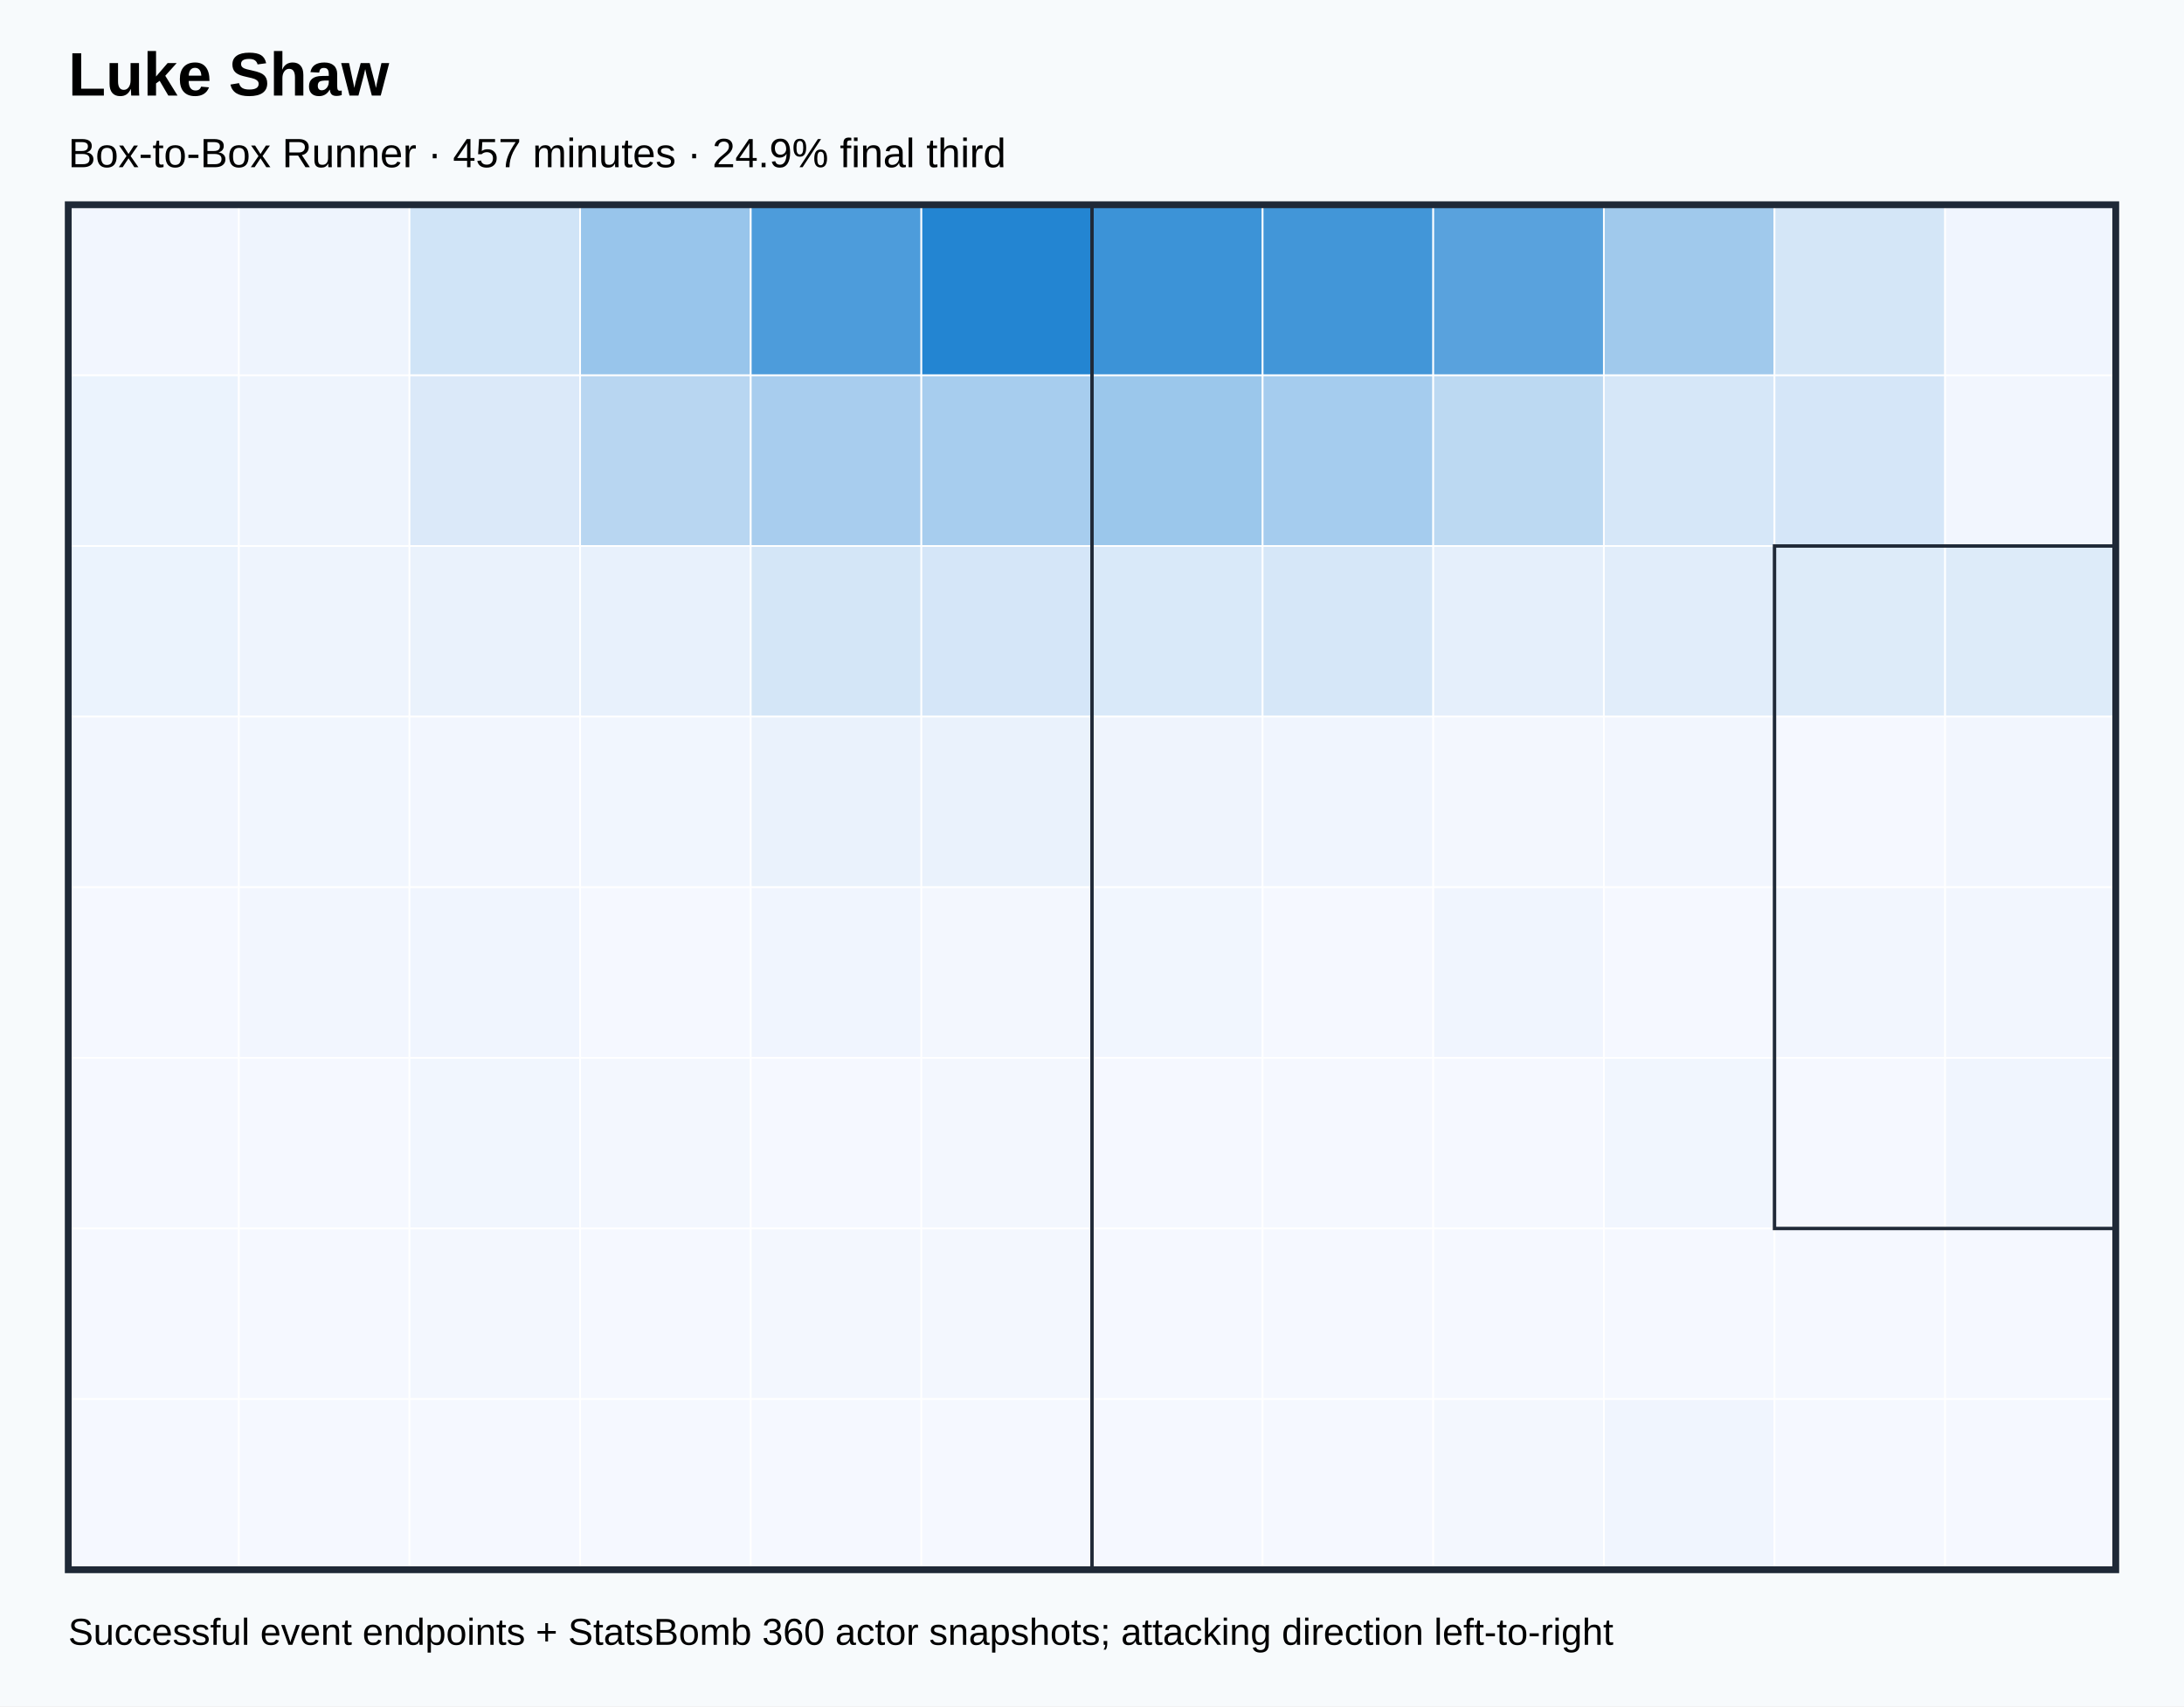
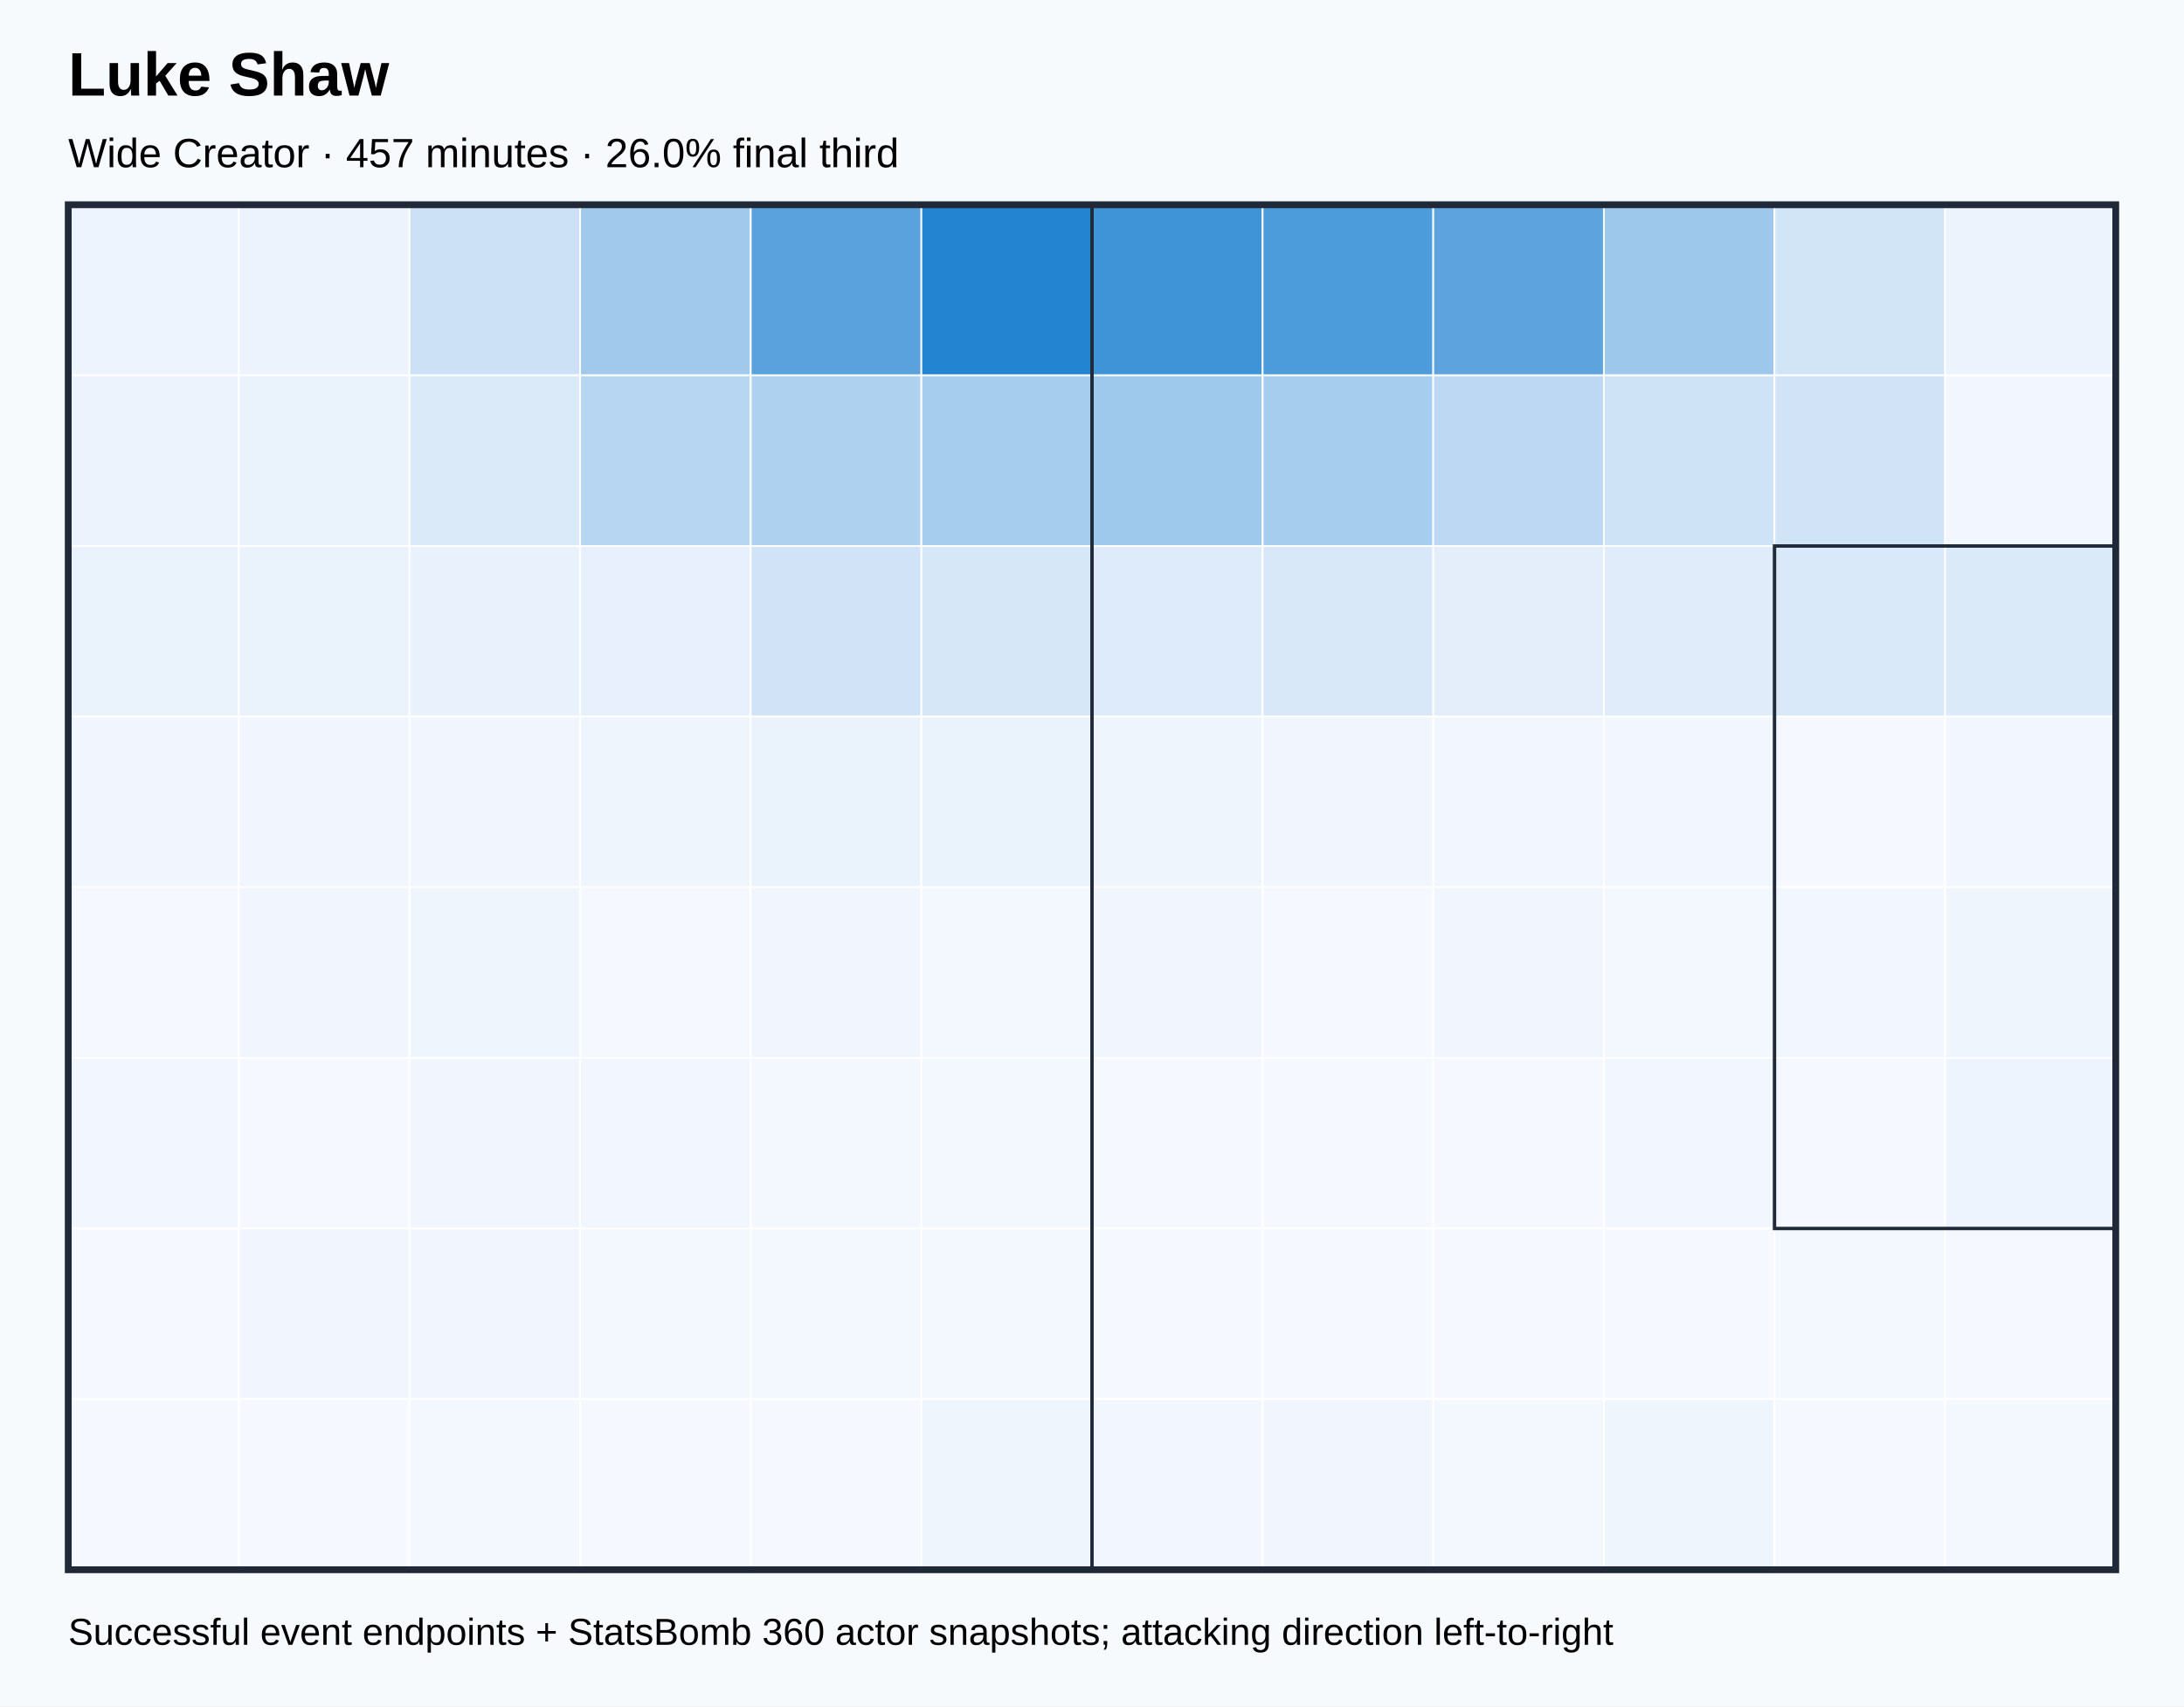
<svg xmlns="http://www.w3.org/2000/svg" width="640" height="500" viewBox="0 0 640 500" role="img">
  <rect width="640" height="500" fill="#f7fafc" />
  <text x="20" y="28" font-family="Arial" font-size="18" font-weight="700">Luke Shaw</text>
-   <text x="20" y="49" font-family="Arial" font-size="12">Box-to-Box Runner · 457 minutes · 24.9% final third</text>
-   <rect x="20" y="60" width="50" height="50" fill="rgb(242,246,254)" stroke="#ffffff" stroke-width="0.5" />
-   <rect x="20" y="110" width="50" height="50" fill="rgb(235,243,253)" stroke="#ffffff" stroke-width="0.5" />
-   <rect x="20" y="160" width="50" height="50" fill="rgb(235,243,253)" stroke="#ffffff" stroke-width="0.5" />
-   <rect x="20" y="210" width="50" height="50" fill="rgb(242,246,254)" stroke="#ffffff" stroke-width="0.5" />
+   <text x="20" y="49" font-family="Arial" font-size="12">Wide Creator · 457 minutes · 26.0% final third</text>
+   <rect x="20" y="60" width="50" height="50" fill="rgb(238,244,253)" stroke="#ffffff" stroke-width="0.5" />
+   <rect x="20" y="110" width="50" height="50" fill="rgb(237,243,253)" stroke="#ffffff" stroke-width="0.5" />
+   <rect x="20" y="160" width="50" height="50" fill="rgb(234,242,252)" stroke="#ffffff" stroke-width="0.5" />
+   <rect x="20" y="210" width="50" height="50" fill="rgb(241,245,254)" stroke="#ffffff" stroke-width="0.5" />
  <rect x="20" y="260" width="50" height="50" fill="rgb(245,248,255)" stroke="#ffffff" stroke-width="0.5" />
-   <rect x="20" y="310" width="50" height="50" fill="rgb(245,248,255)" stroke="#ffffff" stroke-width="0.5" />
+   <rect x="20" y="310" width="50" height="50" fill="rgb(242,246,254)" stroke="#ffffff" stroke-width="0.5" />
  <rect x="20" y="360" width="50" height="50" fill="rgb(245,248,255)" stroke="#ffffff" stroke-width="0.5" />
  <rect x="20" y="410" width="50" height="50" fill="rgb(245,248,255)" stroke="#ffffff" stroke-width="0.5" />
-   <rect x="70" y="60" width="50" height="50" fill="rgb(238,244,253)" stroke="#ffffff" stroke-width="0.5" />
-   <rect x="70" y="110" width="50" height="50" fill="rgb(238,244,253)" stroke="#ffffff" stroke-width="0.5" />
-   <rect x="70" y="160" width="50" height="50" fill="rgb(238,244,253)" stroke="#ffffff" stroke-width="0.5" />
-   <rect x="70" y="210" width="50" height="50" fill="rgb(241,246,254)" stroke="#ffffff" stroke-width="0.5" />
-   <rect x="70" y="260" width="50" height="50" fill="rgb(242,246,254)" stroke="#ffffff" stroke-width="0.5" />
+   <rect x="70" y="60" width="50" height="50" fill="rgb(237,243,253)" stroke="#ffffff" stroke-width="0.5" />
+   <rect x="70" y="110" width="50" height="50" fill="rgb(234,242,252)" stroke="#ffffff" stroke-width="0.5" />
+   <rect x="70" y="160" width="50" height="50" fill="rgb(234,242,252)" stroke="#ffffff" stroke-width="0.5" />
+   <rect x="70" y="210" width="50" height="50" fill="rgb(241,245,254)" stroke="#ffffff" stroke-width="0.5" />
+   <rect x="70" y="260" width="50" height="50" fill="rgb(241,245,254)" stroke="#ffffff" stroke-width="0.5" />
  <rect x="70" y="310" width="50" height="50" fill="rgb(245,248,255)" stroke="#ffffff" stroke-width="0.5" />
-   <rect x="70" y="360" width="50" height="50" fill="rgb(245,248,255)" stroke="#ffffff" stroke-width="0.5" />
+   <rect x="70" y="360" width="50" height="50" fill="rgb(241,245,254)" stroke="#ffffff" stroke-width="0.5" />
  <rect x="70" y="410" width="50" height="50" fill="rgb(245,248,255)" stroke="#ffffff" stroke-width="0.5" />
-   <rect x="120" y="60" width="50" height="50" fill="rgb(208,228,247)" stroke="#ffffff" stroke-width="0.5" />
-   <rect x="120" y="110" width="50" height="50" fill="rgb(219,233,249)" stroke="#ffffff" stroke-width="0.5" />
-   <rect x="120" y="160" width="50" height="50" fill="rgb(234,242,252)" stroke="#ffffff" stroke-width="0.5" />
-   <rect x="120" y="210" width="50" height="50" fill="rgb(242,246,254)" stroke="#ffffff" stroke-width="0.5" />
-   <rect x="120" y="260" width="50" height="50" fill="rgb(240,245,254)" stroke="#ffffff" stroke-width="0.5" />
-   <rect x="120" y="310" width="50" height="50" fill="rgb(241,246,254)" stroke="#ffffff" stroke-width="0.5" />
-   <rect x="120" y="360" width="50" height="50" fill="rgb(243,247,254)" stroke="#ffffff" stroke-width="0.5" />
-   <rect x="120" y="410" width="50" height="50" fill="rgb(245,248,255)" stroke="#ffffff" stroke-width="0.5" />
-   <rect x="170" y="60" width="50" height="50" fill="rgb(152,197,235)" stroke="#ffffff" stroke-width="0.5" />
-   <rect x="170" y="110" width="50" height="50" fill="rgb(184,214,241)" stroke="#ffffff" stroke-width="0.5" />
-   <rect x="170" y="160" width="50" height="50" fill="rgb(232,241,252)" stroke="#ffffff" stroke-width="0.5" />
-   <rect x="170" y="210" width="50" height="50" fill="rgb(241,246,254)" stroke="#ffffff" stroke-width="0.5" />
+   <rect x="120" y="60" width="50" height="50" fill="rgb(204,225,246)" stroke="#ffffff" stroke-width="0.5" />
+   <rect x="120" y="110" width="50" height="50" fill="rgb(219,234,249)" stroke="#ffffff" stroke-width="0.5" />
+   <rect x="120" y="160" width="50" height="50" fill="rgb(232,241,252)" stroke="#ffffff" stroke-width="0.5" />
+   <rect x="120" y="210" width="50" height="50" fill="rgb(241,245,254)" stroke="#ffffff" stroke-width="0.5" />
+   <rect x="120" y="260" width="50" height="50" fill="rgb(239,245,253)" stroke="#ffffff" stroke-width="0.5" />
+   <rect x="120" y="310" width="50" height="50" fill="rgb(241,245,254)" stroke="#ffffff" stroke-width="0.5" />
+   <rect x="120" y="360" width="50" height="50" fill="rgb(241,245,254)" stroke="#ffffff" stroke-width="0.5" />
+   <rect x="120" y="410" width="50" height="50" fill="rgb(243,247,254)" stroke="#ffffff" stroke-width="0.5" />
+   <rect x="170" y="60" width="50" height="50" fill="rgb(160,201,236)" stroke="#ffffff" stroke-width="0.5" />
+   <rect x="170" y="110" width="50" height="50" fill="rgb(183,214,241)" stroke="#ffffff" stroke-width="0.5" />
+   <rect x="170" y="160" width="50" height="50" fill="rgb(231,240,252)" stroke="#ffffff" stroke-width="0.5" />
+   <rect x="170" y="210" width="50" height="50" fill="rgb(239,245,253)" stroke="#ffffff" stroke-width="0.5" />
  <rect x="170" y="260" width="50" height="50" fill="rgb(245,248,255)" stroke="#ffffff" stroke-width="0.5" />
-   <rect x="170" y="310" width="50" height="50" fill="rgb(243,247,254)" stroke="#ffffff" stroke-width="0.5" />
-   <rect x="170" y="360" width="50" height="50" fill="rgb(245,248,255)" stroke="#ffffff" stroke-width="0.5" />
+   <rect x="170" y="310" width="50" height="50" fill="rgb(242,246,254)" stroke="#ffffff" stroke-width="0.5" />
+   <rect x="170" y="360" width="50" height="50" fill="rgb(243,247,254)" stroke="#ffffff" stroke-width="0.5" />
  <rect x="170" y="410" width="50" height="50" fill="rgb(245,248,255)" stroke="#ffffff" stroke-width="0.5" />
-   <rect x="220" y="60" width="50" height="50" fill="rgb(77,156,219)" stroke="#ffffff" stroke-width="0.5" />
-   <rect x="220" y="110" width="50" height="50" fill="rgb(168,205,238)" stroke="#ffffff" stroke-width="0.5" />
-   <rect x="220" y="160" width="50" height="50" fill="rgb(212,230,247)" stroke="#ffffff" stroke-width="0.5" />
+   <rect x="220" y="60" width="50" height="50" fill="rgb(89,162,221)" stroke="#ffffff" stroke-width="0.5" />
+   <rect x="220" y="110" width="50" height="50" fill="rgb(174,209,239)" stroke="#ffffff" stroke-width="0.5" />
+   <rect x="220" y="160" width="50" height="50" fill="rgb(208,227,247)" stroke="#ffffff" stroke-width="0.5" />
  <rect x="220" y="210" width="50" height="50" fill="rgb(234,242,252)" stroke="#ffffff" stroke-width="0.5" />
-   <rect x="220" y="260" width="50" height="50" fill="rgb(240,245,254)" stroke="#ffffff" stroke-width="0.5" />
-   <rect x="220" y="310" width="50" height="50" fill="rgb(245,248,255)" stroke="#ffffff" stroke-width="0.5" />
+   <rect x="220" y="260" width="50" height="50" fill="rgb(241,245,254)" stroke="#ffffff" stroke-width="0.5" />
+   <rect x="220" y="310" width="50" height="50" fill="rgb(243,247,254)" stroke="#ffffff" stroke-width="0.5" />
  <rect x="220" y="360" width="50" height="50" fill="rgb(243,247,254)" stroke="#ffffff" stroke-width="0.5" />
  <rect x="220" y="410" width="50" height="50" fill="rgb(245,248,255)" stroke="#ffffff" stroke-width="0.5" />
  <rect x="270" y="60" width="50" height="50" fill="rgb(35,133,210)" stroke="#ffffff" stroke-width="0.5" />
  <rect x="270" y="110" width="50" height="50" fill="rgb(167,205,238)" stroke="#ffffff" stroke-width="0.5" />
-   <rect x="270" y="160" width="50" height="50" fill="rgb(213,230,248)" stroke="#ffffff" stroke-width="0.5" />
+   <rect x="270" y="160" width="50" height="50" fill="rgb(214,231,248)" stroke="#ffffff" stroke-width="0.5" />
  <rect x="270" y="210" width="50" height="50" fill="rgb(234,242,252)" stroke="#ffffff" stroke-width="0.5" />
  <rect x="270" y="260" width="50" height="50" fill="rgb(243,247,254)" stroke="#ffffff" stroke-width="0.5" />
  <rect x="270" y="310" width="50" height="50" fill="rgb(243,247,254)" stroke="#ffffff" stroke-width="0.5" />
  <rect x="270" y="360" width="50" height="50" fill="rgb(243,247,254)" stroke="#ffffff" stroke-width="0.5" />
-   <rect x="270" y="410" width="50" height="50" fill="rgb(245,248,255)" stroke="#ffffff" stroke-width="0.5" />
-   <rect x="320" y="60" width="50" height="50" fill="rgb(60,147,215)" stroke="#ffffff" stroke-width="0.5" />
-   <rect x="320" y="110" width="50" height="50" fill="rgb(155,199,235)" stroke="#ffffff" stroke-width="0.5" />
-   <rect x="320" y="160" width="50" height="50" fill="rgb(217,233,249)" stroke="#ffffff" stroke-width="0.5" />
-   <rect x="320" y="210" width="50" height="50" fill="rgb(239,244,253)" stroke="#ffffff" stroke-width="0.5" />
-   <rect x="320" y="260" width="50" height="50" fill="rgb(241,246,254)" stroke="#ffffff" stroke-width="0.5" />
+   <rect x="270" y="410" width="50" height="50" fill="rgb(239,245,253)" stroke="#ffffff" stroke-width="0.5" />
+   <rect x="320" y="60" width="50" height="50" fill="rgb(62,148,215)" stroke="#ffffff" stroke-width="0.5" />
+   <rect x="320" y="110" width="50" height="50" fill="rgb(158,200,236)" stroke="#ffffff" stroke-width="0.5" />
+   <rect x="320" y="160" width="50" height="50" fill="rgb(222,235,250)" stroke="#ffffff" stroke-width="0.5" />
+   <rect x="320" y="210" width="50" height="50" fill="rgb(239,245,253)" stroke="#ffffff" stroke-width="0.5" />
+   <rect x="320" y="260" width="50" height="50" fill="rgb(241,245,254)" stroke="#ffffff" stroke-width="0.5" />
  <rect x="320" y="310" width="50" height="50" fill="rgb(245,248,255)" stroke="#ffffff" stroke-width="0.5" />
  <rect x="320" y="360" width="50" height="50" fill="rgb(245,248,255)" stroke="#ffffff" stroke-width="0.5" />
-   <rect x="320" y="410" width="50" height="50" fill="rgb(245,248,255)" stroke="#ffffff" stroke-width="0.5" />
-   <rect x="370" y="60" width="50" height="50" fill="rgb(66,150,216)" stroke="#ffffff" stroke-width="0.5" />
-   <rect x="370" y="110" width="50" height="50" fill="rgb(165,204,238)" stroke="#ffffff" stroke-width="0.5" />
-   <rect x="370" y="160" width="50" height="50" fill="rgb(214,231,248)" stroke="#ffffff" stroke-width="0.5" />
-   <rect x="370" y="210" width="50" height="50" fill="rgb(240,245,254)" stroke="#ffffff" stroke-width="0.5" />
+   <rect x="320" y="410" width="50" height="50" fill="rgb(242,246,254)" stroke="#ffffff" stroke-width="0.5" />
+   <rect x="370" y="60" width="50" height="50" fill="rgb(76,155,218)" stroke="#ffffff" stroke-width="0.5" />
+   <rect x="370" y="110" width="50" height="50" fill="rgb(167,205,238)" stroke="#ffffff" stroke-width="0.5" />
+   <rect x="370" y="160" width="50" height="50" fill="rgb(217,232,249)" stroke="#ffffff" stroke-width="0.5" />
+   <rect x="370" y="210" width="50" height="50" fill="rgb(241,245,254)" stroke="#ffffff" stroke-width="0.5" />
  <rect x="370" y="260" width="50" height="50" fill="rgb(245,248,255)" stroke="#ffffff" stroke-width="0.5" />
  <rect x="370" y="310" width="50" height="50" fill="rgb(245,248,255)" stroke="#ffffff" stroke-width="0.5" />
  <rect x="370" y="360" width="50" height="50" fill="rgb(245,248,255)" stroke="#ffffff" stroke-width="0.5" />
-   <rect x="370" y="410" width="50" height="50" fill="rgb(245,248,255)" stroke="#ffffff" stroke-width="0.5" />
-   <rect x="420" y="60" width="50" height="50" fill="rgb(89,162,221)" stroke="#ffffff" stroke-width="0.5" />
-   <rect x="420" y="110" width="50" height="50" fill="rgb(188,217,242)" stroke="#ffffff" stroke-width="0.5" />
-   <rect x="420" y="160" width="50" height="50" fill="rgb(229,239,251)" stroke="#ffffff" stroke-width="0.5" />
-   <rect x="420" y="210" width="50" height="50" fill="rgb(243,247,254)" stroke="#ffffff" stroke-width="0.5" />
-   <rect x="420" y="260" width="50" height="50" fill="rgb(240,245,254)" stroke="#ffffff" stroke-width="0.5" />
+   <rect x="370" y="410" width="50" height="50" fill="rgb(241,245,254)" stroke="#ffffff" stroke-width="0.5" />
+   <rect x="420" y="60" width="50" height="50" fill="rgb(93,164,222)" stroke="#ffffff" stroke-width="0.5" />
+   <rect x="420" y="110" width="50" height="50" fill="rgb(188,216,242)" stroke="#ffffff" stroke-width="0.5" />
+   <rect x="420" y="160" width="50" height="50" fill="rgb(228,238,251)" stroke="#ffffff" stroke-width="0.5" />
+   <rect x="420" y="210" width="50" height="50" fill="rgb(242,246,254)" stroke="#ffffff" stroke-width="0.5" />
+   <rect x="420" y="260" width="50" height="50" fill="rgb(241,245,254)" stroke="#ffffff" stroke-width="0.5" />
  <rect x="420" y="310" width="50" height="50" fill="rgb(245,248,255)" stroke="#ffffff" stroke-width="0.5" />
  <rect x="420" y="360" width="50" height="50" fill="rgb(245,248,255)" stroke="#ffffff" stroke-width="0.5" />
  <rect x="420" y="410" width="50" height="50" fill="rgb(243,247,254)" stroke="#ffffff" stroke-width="0.5" />
-   <rect x="470" y="60" width="50" height="50" fill="rgb(160,201,236)" stroke="#ffffff" stroke-width="0.5" />
-   <rect x="470" y="110" width="50" height="50" fill="rgb(214,231,248)" stroke="#ffffff" stroke-width="0.5" />
-   <rect x="470" y="160" width="50" height="50" fill="rgb(225,237,250)" stroke="#ffffff" stroke-width="0.5" />
+   <rect x="470" y="60" width="50" height="50" fill="rgb(157,200,236)" stroke="#ffffff" stroke-width="0.5" />
+   <rect x="470" y="110" width="50" height="50" fill="rgb(207,227,246)" stroke="#ffffff" stroke-width="0.5" />
+   <rect x="470" y="160" width="50" height="50" fill="rgb(224,236,250)" stroke="#ffffff" stroke-width="0.5" />
  <rect x="470" y="210" width="50" height="50" fill="rgb(242,246,254)" stroke="#ffffff" stroke-width="0.5" />
-   <rect x="470" y="260" width="50" height="50" fill="rgb(245,248,255)" stroke="#ffffff" stroke-width="0.5" />
-   <rect x="470" y="310" width="50" height="50" fill="rgb(241,246,254)" stroke="#ffffff" stroke-width="0.5" />
+   <rect x="470" y="260" width="50" height="50" fill="rgb(243,247,254)" stroke="#ffffff" stroke-width="0.5" />
+   <rect x="470" y="310" width="50" height="50" fill="rgb(242,246,254)" stroke="#ffffff" stroke-width="0.5" />
  <rect x="470" y="360" width="50" height="50" fill="rgb(245,248,255)" stroke="#ffffff" stroke-width="0.5" />
-   <rect x="470" y="410" width="50" height="50" fill="rgb(240,245,254)" stroke="#ffffff" stroke-width="0.5" />
-   <rect x="520" y="60" width="50" height="50" fill="rgb(212,230,247)" stroke="#ffffff" stroke-width="0.5" />
-   <rect x="520" y="110" width="50" height="50" fill="rgb(213,230,248)" stroke="#ffffff" stroke-width="0.5" />
-   <rect x="520" y="160" width="50" height="50" fill="rgb(221,235,249)" stroke="#ffffff" stroke-width="0.5" />
+   <rect x="470" y="410" width="50" height="50" fill="rgb(239,245,253)" stroke="#ffffff" stroke-width="0.5" />
+   <rect x="520" y="60" width="50" height="50" fill="rgb(210,229,247)" stroke="#ffffff" stroke-width="0.5" />
+   <rect x="520" y="110" width="50" height="50" fill="rgb(208,227,247)" stroke="#ffffff" stroke-width="0.5" />
+   <rect x="520" y="160" width="50" height="50" fill="rgb(218,233,249)" stroke="#ffffff" stroke-width="0.5" />
  <rect x="520" y="210" width="50" height="50" fill="rgb(245,248,255)" stroke="#ffffff" stroke-width="0.5" />
  <rect x="520" y="260" width="50" height="50" fill="rgb(242,246,254)" stroke="#ffffff" stroke-width="0.5" />
  <rect x="520" y="310" width="50" height="50" fill="rgb(245,248,255)" stroke="#ffffff" stroke-width="0.5" />
-   <rect x="520" y="360" width="50" height="50" fill="rgb(245,248,255)" stroke="#ffffff" stroke-width="0.5" />
+   <rect x="520" y="360" width="50" height="50" fill="rgb(243,247,254)" stroke="#ffffff" stroke-width="0.5" />
  <rect x="520" y="410" width="50" height="50" fill="rgb(245,248,255)" stroke="#ffffff" stroke-width="0.5" />
-   <rect x="570" y="60" width="50" height="50" fill="rgb(240,245,254)" stroke="#ffffff" stroke-width="0.5" />
+   <rect x="570" y="60" width="50" height="50" fill="rgb(237,243,253)" stroke="#ffffff" stroke-width="0.5" />
  <rect x="570" y="110" width="50" height="50" fill="rgb(242,246,254)" stroke="#ffffff" stroke-width="0.5" />
-   <rect x="570" y="160" width="50" height="50" fill="rgb(221,235,249)" stroke="#ffffff" stroke-width="0.5" />
+   <rect x="570" y="160" width="50" height="50" fill="rgb(219,234,249)" stroke="#ffffff" stroke-width="0.5" />
  <rect x="570" y="210" width="50" height="50" fill="rgb(242,246,254)" stroke="#ffffff" stroke-width="0.5" />
-   <rect x="570" y="260" width="50" height="50" fill="rgb(242,246,254)" stroke="#ffffff" stroke-width="0.5" />
-   <rect x="570" y="310" width="50" height="50" fill="rgb(240,245,254)" stroke="#ffffff" stroke-width="0.5" />
+   <rect x="570" y="260" width="50" height="50" fill="rgb(239,245,253)" stroke="#ffffff" stroke-width="0.5" />
+   <rect x="570" y="310" width="50" height="50" fill="rgb(238,244,253)" stroke="#ffffff" stroke-width="0.5" />
  <rect x="570" y="360" width="50" height="50" fill="rgb(245,248,255)" stroke="#ffffff" stroke-width="0.5" />
-   <rect x="570" y="410" width="50" height="50" fill="rgb(245,248,255)" stroke="#ffffff" stroke-width="0.5" />
+   <rect x="570" y="410" width="50" height="50" fill="rgb(243,247,254)" stroke="#ffffff" stroke-width="0.5" />
  <rect x="20" y="60" width="600" height="400" fill="none" stroke="#1f2937" stroke-width="2" />
  <line x1="320" y1="60" x2="320" y2="460" stroke="#1f2937" stroke-width="1" />
  <rect x="520" y="160" width="100" height="200" fill="none" stroke="#1f2937" />
  <text x="20" y="482" font-family="Arial" font-size="11">Successful event endpoints + StatsBomb 360 actor snapshots; attacking direction left-to-right</text>
</svg>
